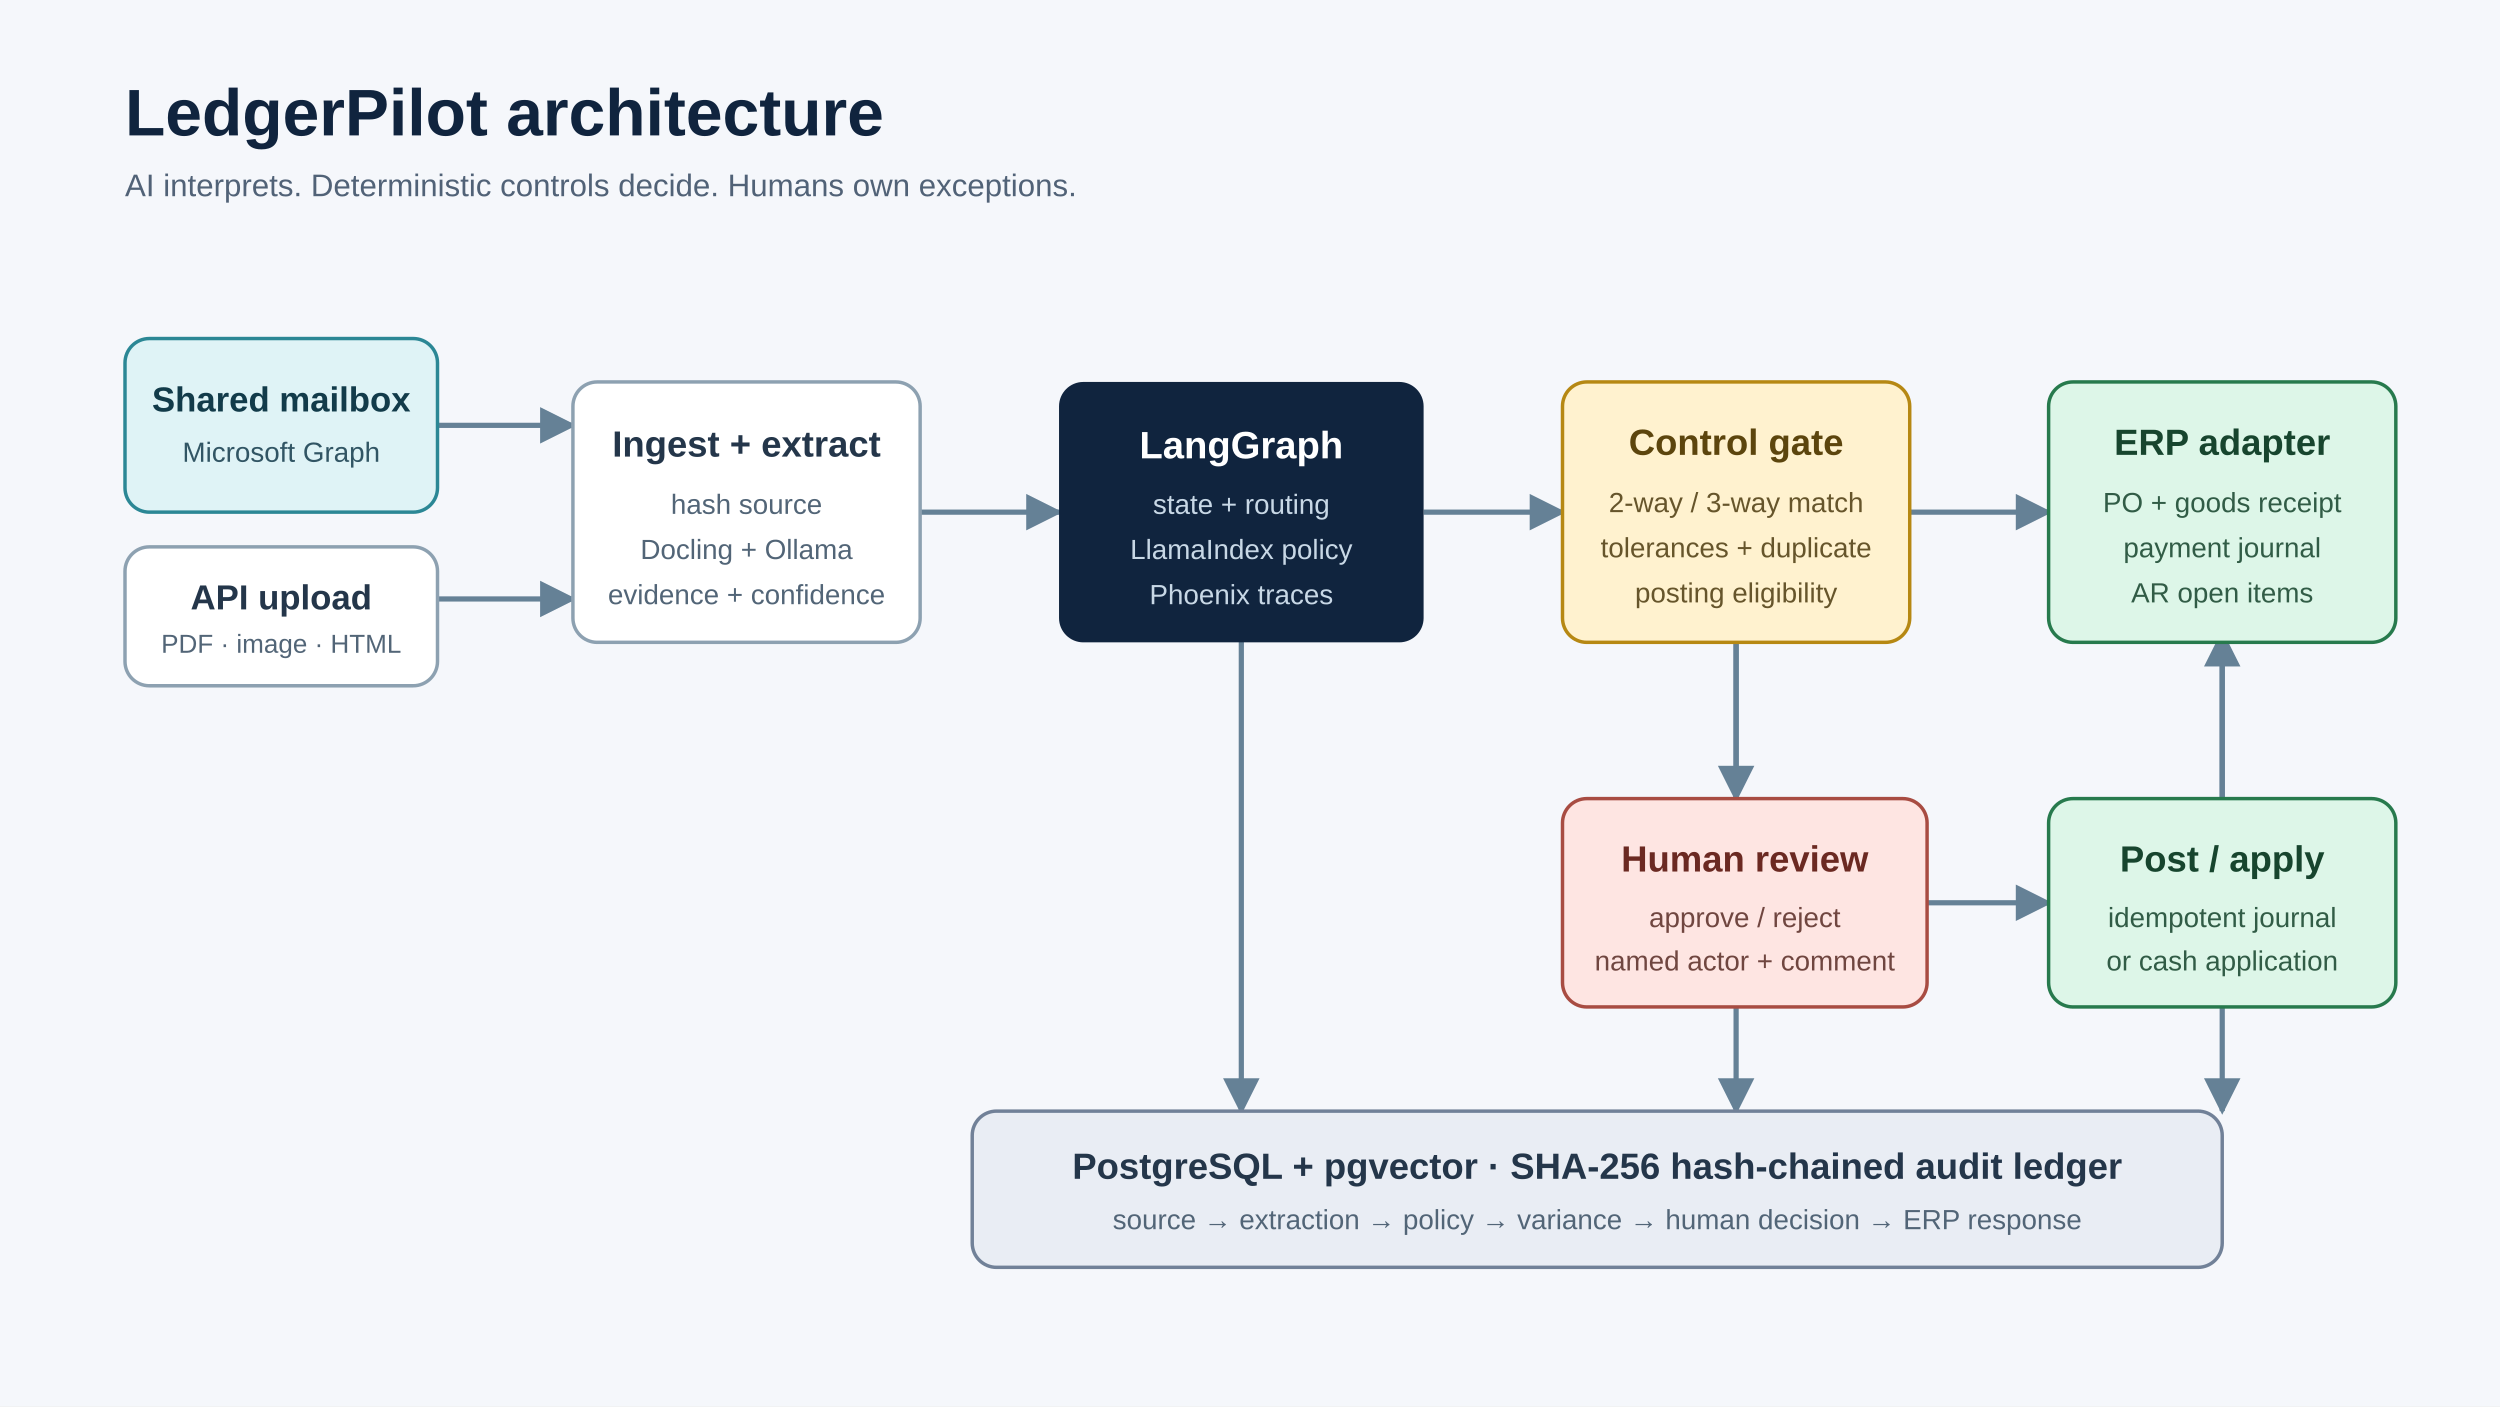
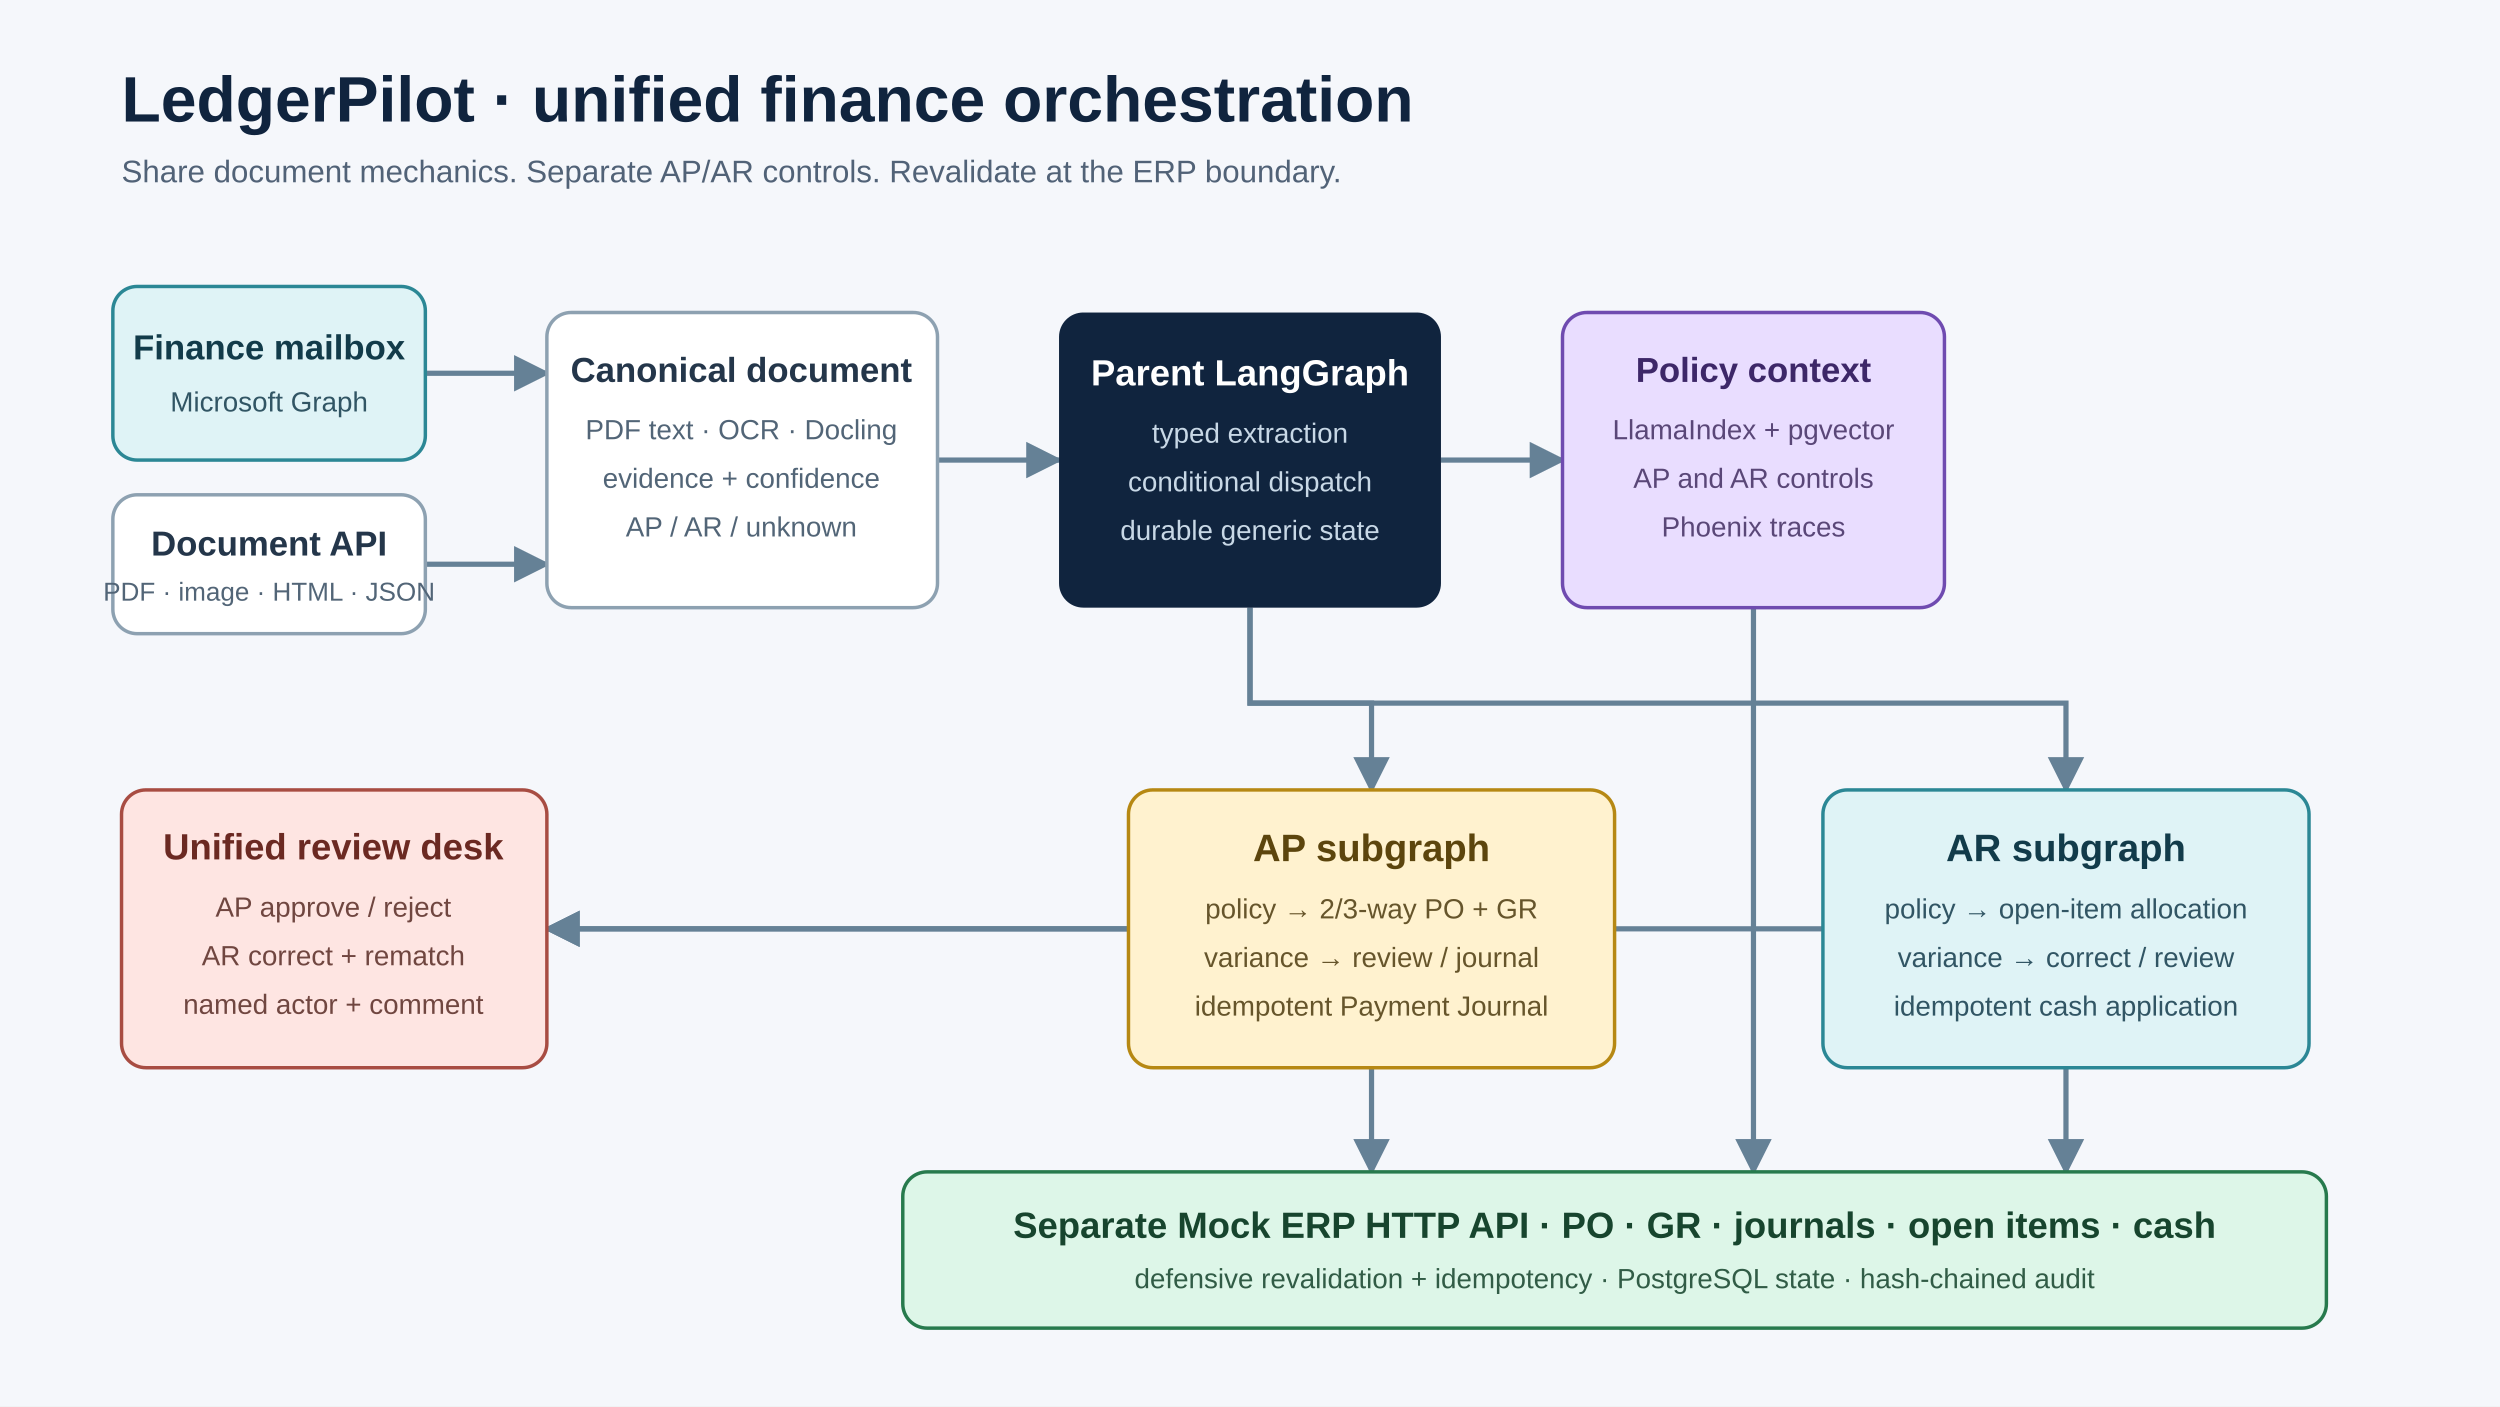
<svg xmlns="http://www.w3.org/2000/svg" width="1440" height="810" viewBox="0 0 1440 810" role="img" aria-labelledby="title desc">
  <rect width="1440" height="810" fill="#f5f7fb" />
-   <text x="72" y="78" font-family="Arial" font-size="38" font-weight="700" fill="#10243e">LedgerPilot architecture</text>
-   <text x="72" y="113" font-family="Arial" font-size="18" fill="#516277">AI interprets. Deterministic controls decide. Humans own exceptions.</text>
+   <text x="70" y="70" font-family="Arial" font-size="37" font-weight="700" fill="#10243e">LedgerPilot · unified finance orchestration</text>
+   <text x="70" y="105" font-family="Arial" font-size="18" fill="#516277">Share document mechanics. Separate AP/AR controls. Revalidate at the ERP boundary.</text>
  <defs>
-     <marker id="arrow" viewBox="0 0 10 10" refX="9" refY="5" markerWidth="7" markerHeight="7" orient="auto-start-reverse">
-       <path d="M 0 0 L 10 5 L 0 10 z" fill="#658196" />
+     <marker id="arrow" viewBox="0 0 10 10" refX="9" refY="5" markerWidth="7" markerHeight="7" orient="auto">
+       <path d="M0 0L10 5L0 10Z" fill="#658196" />
    </marker>
  </defs>
  <g stroke="#658196" stroke-width="3" fill="none" marker-end="url(#arrow)">
-     <path d="M252 245 H330" />
-     <path d="M252 345 H330" />
-     <path d="M530 295 H610" />
-     <path d="M820 295 H900" />
-     <path d="M1100 295 H1180" />
-     <path d="M1000 365 V460" />
-     <path d="M1105 520 H1180" />
-     <path d="M1280 460 V365" />
-     <path d="M715 365 V640" />
-     <path d="M1000 365 V640" />
-     <path d="M1280 365 V640" />
+     <path d="M245 215H315" />
+     <path d="M245 325H315" />
+     <path d="M540 265H610" />
+     <path d="M830 265H900" />
+     <path d="M720 350V405H790V455" />
+     <path d="M720 350V405H1190V455" />
+     <path d="M650 535H315" />
+     <path d="M1050 535H315" />
+     <path d="M790 615V675" />
+     <path d="M1190 615V675" />
+     <path d="M1010 350V675" />
  </g>
  <g font-family="Arial">
-     <rect x="72" y="195" width="180" height="100" rx="14" fill="#dff3f6" stroke="#2b8795" stroke-width="2" />
-     <text x="162" y="237" text-anchor="middle" font-size="20" font-weight="700" fill="#123b4a">Shared mailbox</text>
-     <text x="162" y="266" text-anchor="middle" font-size="16" fill="#315564">Microsoft Graph</text>
-     <rect x="72" y="315" width="180" height="80" rx="14" fill="#fff" stroke="#8da1b1" stroke-width="2" />
-     <text x="162" y="351" text-anchor="middle" font-size="20" font-weight="700" fill="#24364a">API upload</text>
-     <text x="162" y="376" text-anchor="middle" font-size="15" fill="#526577">PDF · image · HTML</text>
-     <rect x="330" y="220" width="200" height="150" rx="14" fill="#fff" stroke="#8da1b1" stroke-width="2" />
-     <text x="430" y="263" text-anchor="middle" font-size="21" font-weight="700" fill="#24364a">Ingest + extract</text>
-     <text x="430" y="296" text-anchor="middle" font-size="16" fill="#526577">hash source</text>
-     <text x="430" y="322" text-anchor="middle" font-size="16" fill="#526577">Docling + Ollama</text>
-     <text x="430" y="348" text-anchor="middle" font-size="16" fill="#526577">evidence + confidence</text>
-     <rect x="610" y="220" width="210" height="150" rx="14" fill="#10243e" />
-     <text x="715" y="264" text-anchor="middle" font-size="22" font-weight="700" fill="#fff">LangGraph</text>
-     <text x="715" y="296" text-anchor="middle" font-size="16" fill="#c8d8e6">state + routing</text>
-     <text x="715" y="322" text-anchor="middle" font-size="16" fill="#c8d8e6">LlamaIndex policy</text>
-     <text x="715" y="348" text-anchor="middle" font-size="16" fill="#c8d8e6">Phoenix traces</text>
-     <rect x="900" y="220" width="200" height="150" rx="14" fill="#fff2cf" stroke="#b68813" stroke-width="2" />
-     <text x="1000" y="262" text-anchor="middle" font-size="21" font-weight="700" fill="#5c450d">Control gate</text>
-     <text x="1000" y="295" text-anchor="middle" font-size="16" fill="#66552b">2-way / 3-way match</text>
-     <text x="1000" y="321" text-anchor="middle" font-size="16" fill="#66552b">tolerances + duplicate</text>
-     <text x="1000" y="347" text-anchor="middle" font-size="16" fill="#66552b">posting eligibility</text>
-     <rect x="1180" y="220" width="200" height="150" rx="14" fill="#ddf6e8" stroke="#277a4d" stroke-width="2" />
-     <text x="1280" y="262" text-anchor="middle" font-size="21" font-weight="700" fill="#17452e">ERP adapter</text>
-     <text x="1280" y="295" text-anchor="middle" font-size="16" fill="#315c46">PO + goods receipt</text>
-     <text x="1280" y="321" text-anchor="middle" font-size="16" fill="#315c46">payment journal</text>
-     <text x="1280" y="347" text-anchor="middle" font-size="16" fill="#315c46">AR open items</text>
-     <rect x="900" y="460" width="210" height="120" rx="14" fill="#fee5e2" stroke="#a84c42" stroke-width="2" />
-     <text x="1005" y="502" text-anchor="middle" font-size="21" font-weight="700" fill="#6b2922">Human review</text>
-     <text x="1005" y="534" text-anchor="middle" font-size="16" fill="#704640">approve / reject</text>
-     <text x="1005" y="559" text-anchor="middle" font-size="16" fill="#704640">named actor + comment</text>
-     <rect x="1180" y="460" width="200" height="120" rx="14" fill="#ddf6e8" stroke="#277a4d" stroke-width="2" />
-     <text x="1280" y="502" text-anchor="middle" font-size="21" font-weight="700" fill="#17452e">Post / apply</text>
-     <text x="1280" y="534" text-anchor="middle" font-size="16" fill="#315c46">idempotent journal</text>
-     <text x="1280" y="559" text-anchor="middle" font-size="16" fill="#315c46">or cash application</text>
-     <rect x="560" y="640" width="720" height="90" rx="14" fill="#e9edf4" stroke="#718198" stroke-width="2" />
-     <text x="920" y="679" text-anchor="middle" font-size="21" font-weight="700" fill="#24364a">PostgreSQL + pgvector · SHA-256 hash-chained audit ledger</text>
-     <text x="920" y="708" text-anchor="middle" font-size="16" fill="#526577">source → extraction → policy → variance → human decision → ERP response</text>
+     <rect x="65" y="165" width="180" height="100" rx="14" fill="#dff3f6" stroke="#2b8795" stroke-width="2" />
+     <text x="155" y="207" text-anchor="middle" font-size="20" font-weight="700" fill="#123b4a">Finance mailbox</text>
+     <text x="155" y="237" text-anchor="middle" font-size="16" fill="#315564">Microsoft Graph</text>
+     <rect x="65" y="285" width="180" height="80" rx="14" fill="#fff" stroke="#8da1b1" stroke-width="2" />
+     <text x="155" y="320" text-anchor="middle" font-size="20" font-weight="700" fill="#24364a">Document API</text>
+     <text x="155" y="346" text-anchor="middle" font-size="15" fill="#526577">PDF · image · HTML · JSON</text>
+     <rect x="315" y="180" width="225" height="170" rx="14" fill="#fff" stroke="#8da1b1" stroke-width="2" />
+     <text x="427" y="220" text-anchor="middle" font-size="20" font-weight="700" fill="#24364a">Canonical document</text>
+     <text x="427" y="253" text-anchor="middle" font-size="16" fill="#526577">PDF text · OCR · Docling</text>
+     <text x="427" y="281" text-anchor="middle" font-size="16" fill="#526577">evidence + confidence</text>
+     <text x="427" y="309" text-anchor="middle" font-size="16" fill="#526577">AP / AR / unknown</text>
+     <rect x="610" y="180" width="220" height="170" rx="14" fill="#10243e" />
+     <text x="720" y="222" text-anchor="middle" font-size="21" font-weight="700" fill="#fff">Parent LangGraph</text>
+     <text x="720" y="255" text-anchor="middle" font-size="16" fill="#c8d8e6">typed extraction</text>
+     <text x="720" y="283" text-anchor="middle" font-size="16" fill="#c8d8e6">conditional dispatch</text>
+     <text x="720" y="311" text-anchor="middle" font-size="16" fill="#c8d8e6">durable generic state</text>
+     <rect x="900" y="180" width="220" height="170" rx="14" fill="#e9ddff" stroke="#6f4bb0" stroke-width="2" />
+     <text x="1010" y="220" text-anchor="middle" font-size="20" font-weight="700" fill="#3d2768">Policy context</text>
+     <text x="1010" y="253" text-anchor="middle" font-size="16" fill="#5a4778">LlamaIndex + pgvector</text>
+     <text x="1010" y="281" text-anchor="middle" font-size="16" fill="#5a4778">AP and AR controls</text>
+     <text x="1010" y="309" text-anchor="middle" font-size="16" fill="#5a4778">Phoenix traces</text>
+     <rect x="650" y="455" width="280" height="160" rx="14" fill="#fff2cf" stroke="#b68813" stroke-width="2" />
+     <text x="790" y="496" text-anchor="middle" font-size="22" font-weight="700" fill="#5c450d">AP subgraph</text>
+     <text x="790" y="529" text-anchor="middle" font-size="16" fill="#66552b">policy → 2/3-way PO + GR</text>
+     <text x="790" y="557" text-anchor="middle" font-size="16" fill="#66552b">variance → review / journal</text>
+     <text x="790" y="585" text-anchor="middle" font-size="16" fill="#66552b">idempotent Payment Journal</text>
+     <rect x="1050" y="455" width="280" height="160" rx="14" fill="#dff3f6" stroke="#2b8795" stroke-width="2" />
+     <text x="1190" y="496" text-anchor="middle" font-size="22" font-weight="700" fill="#123b4a">AR subgraph</text>
+     <text x="1190" y="529" text-anchor="middle" font-size="16" fill="#315564">policy → open-item allocation</text>
+     <text x="1190" y="557" text-anchor="middle" font-size="16" fill="#315564">variance → correct / review</text>
+     <text x="1190" y="585" text-anchor="middle" font-size="16" fill="#315564">idempotent cash application</text>
+     <rect x="70" y="455" width="245" height="160" rx="14" fill="#fee5e2" stroke="#a84c42" stroke-width="2" />
+     <text x="192" y="495" text-anchor="middle" font-size="21" font-weight="700" fill="#6b2922">Unified review desk</text>
+     <text x="192" y="528" text-anchor="middle" font-size="16" fill="#704640">AP approve / reject</text>
+     <text x="192" y="556" text-anchor="middle" font-size="16" fill="#704640">AR correct + rematch</text>
+     <text x="192" y="584" text-anchor="middle" font-size="16" fill="#704640">named actor + comment</text>
+     <rect x="520" y="675" width="820" height="90" rx="14" fill="#ddf6e8" stroke="#277a4d" stroke-width="2" />
+     <text x="930" y="713" text-anchor="middle" font-size="21" font-weight="700" fill="#17452e">Separate Mock ERP HTTP API · PO · GR · journals · open items · cash</text>
+     <text x="930" y="742" text-anchor="middle" font-size="16" fill="#315c46">defensive revalidation + idempotency · PostgreSQL state · hash-chained audit</text>
  </g>
</svg>
